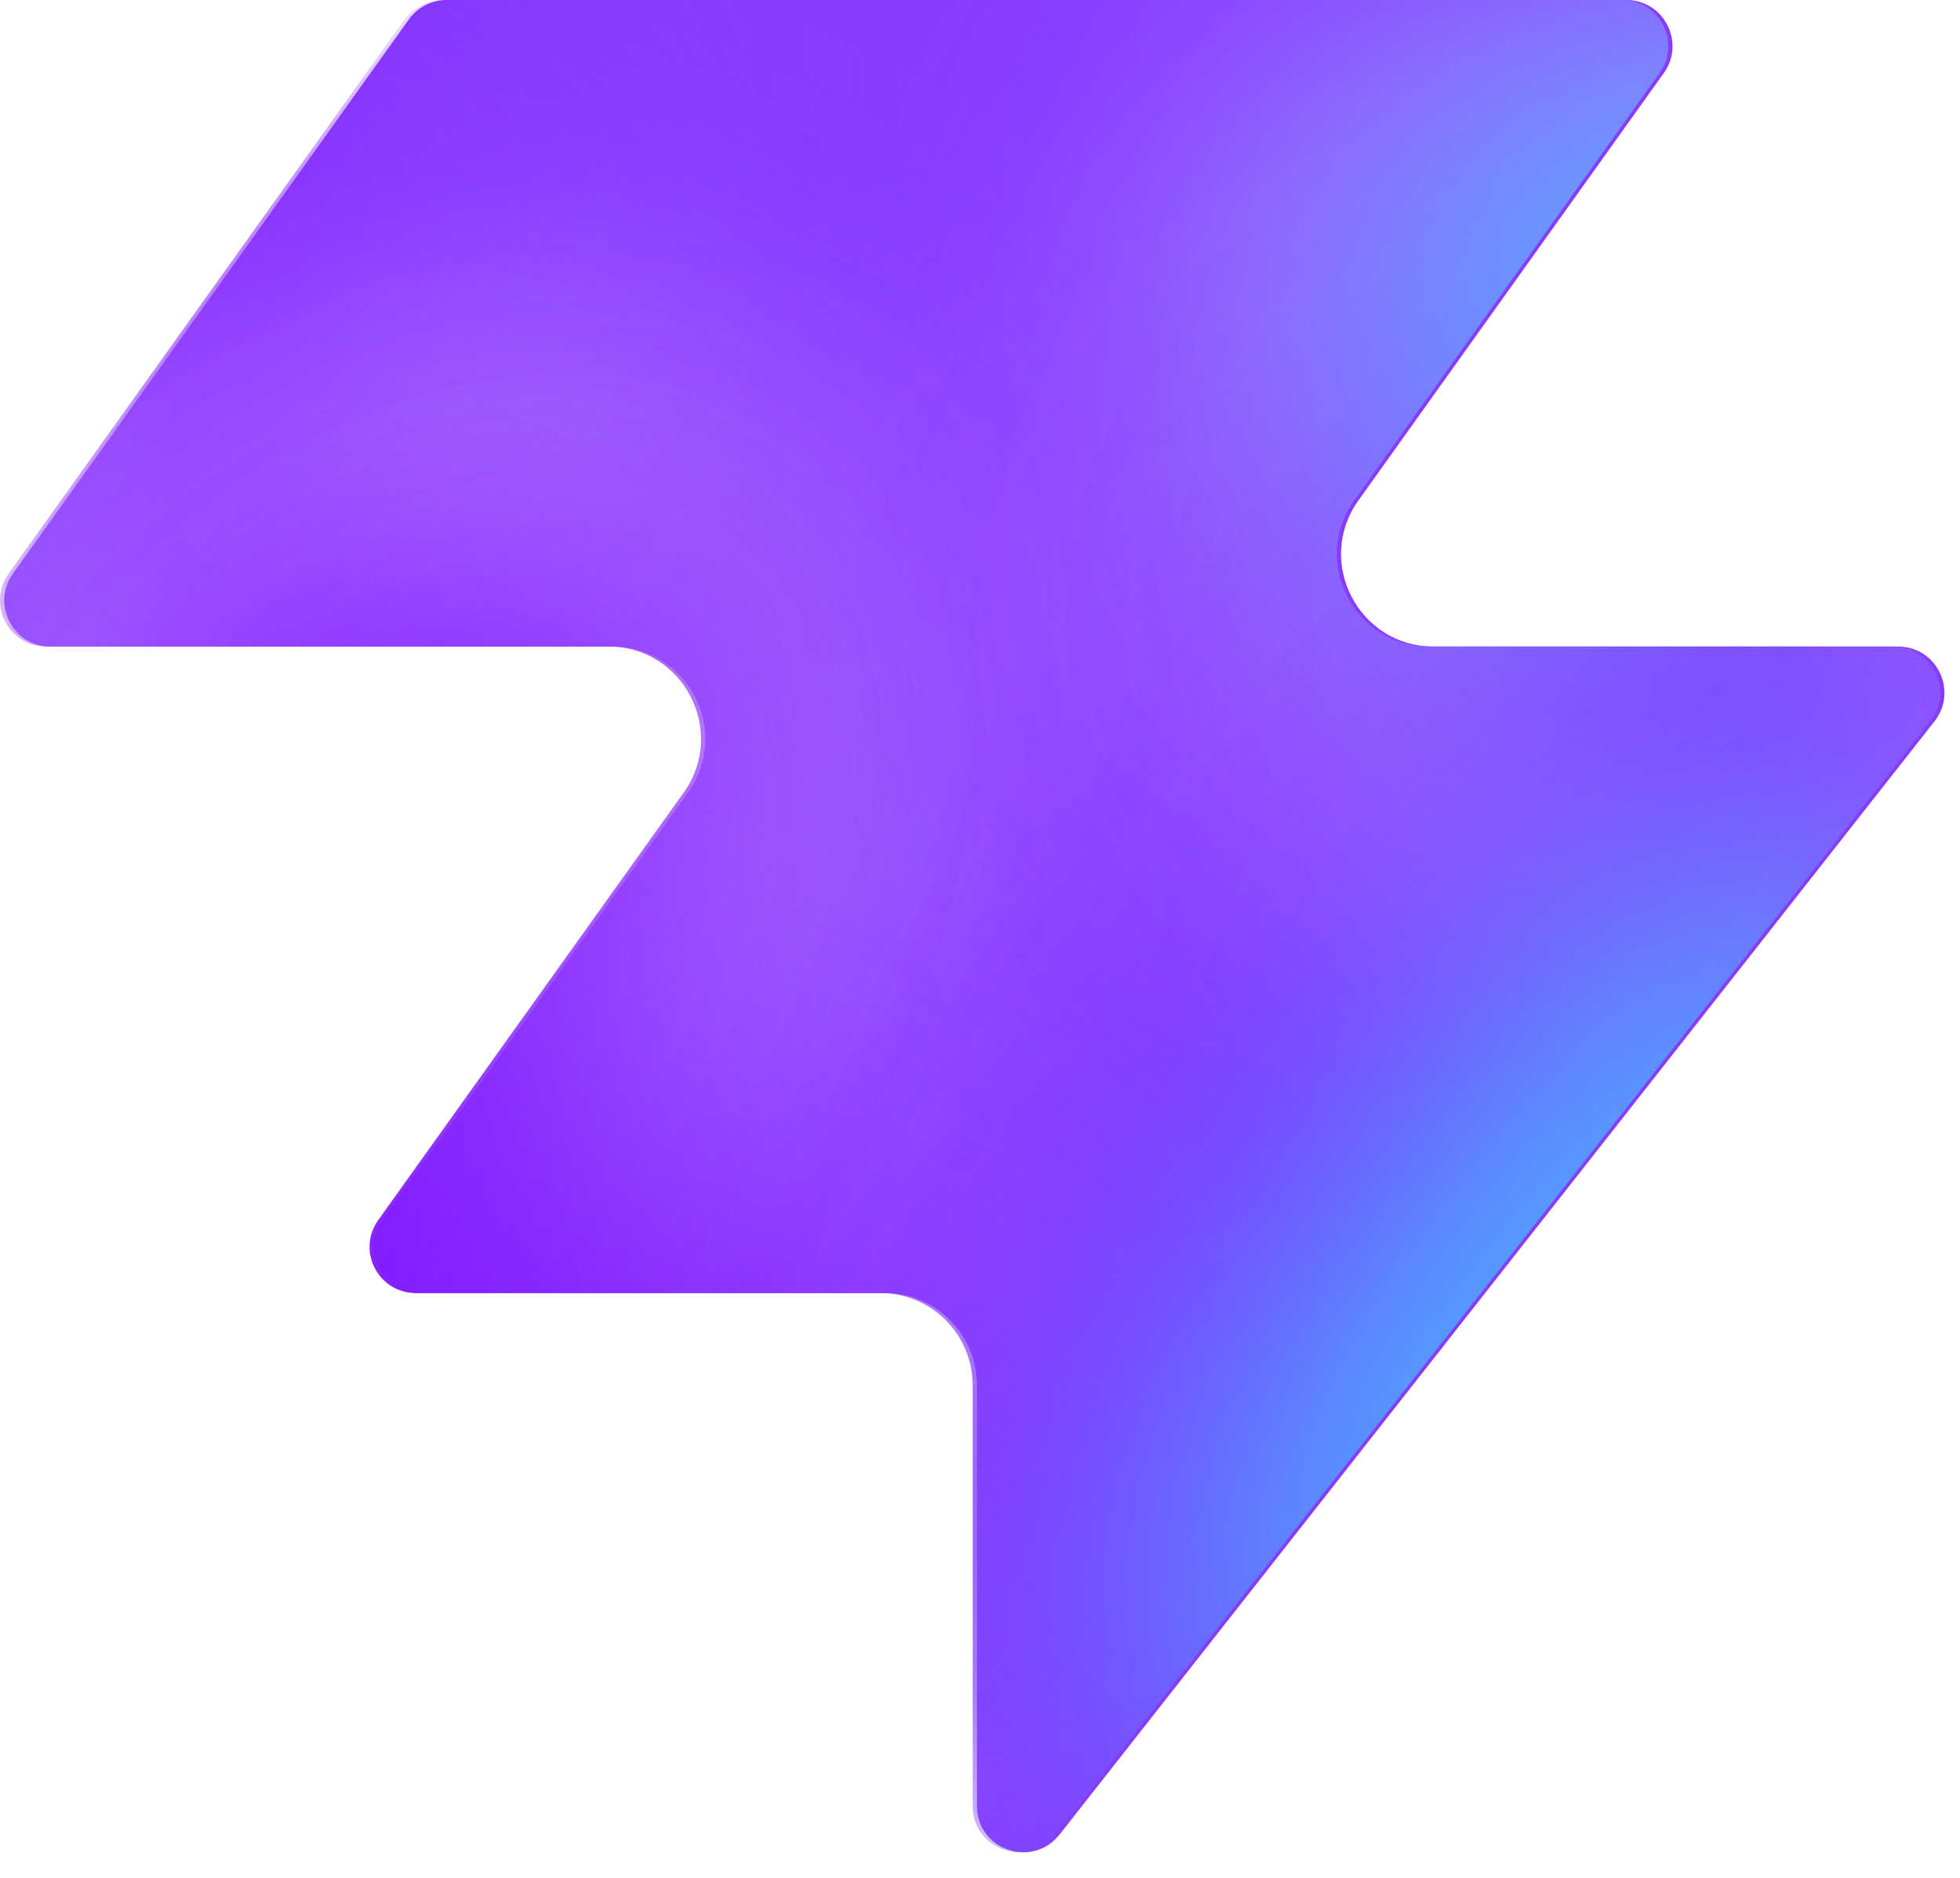
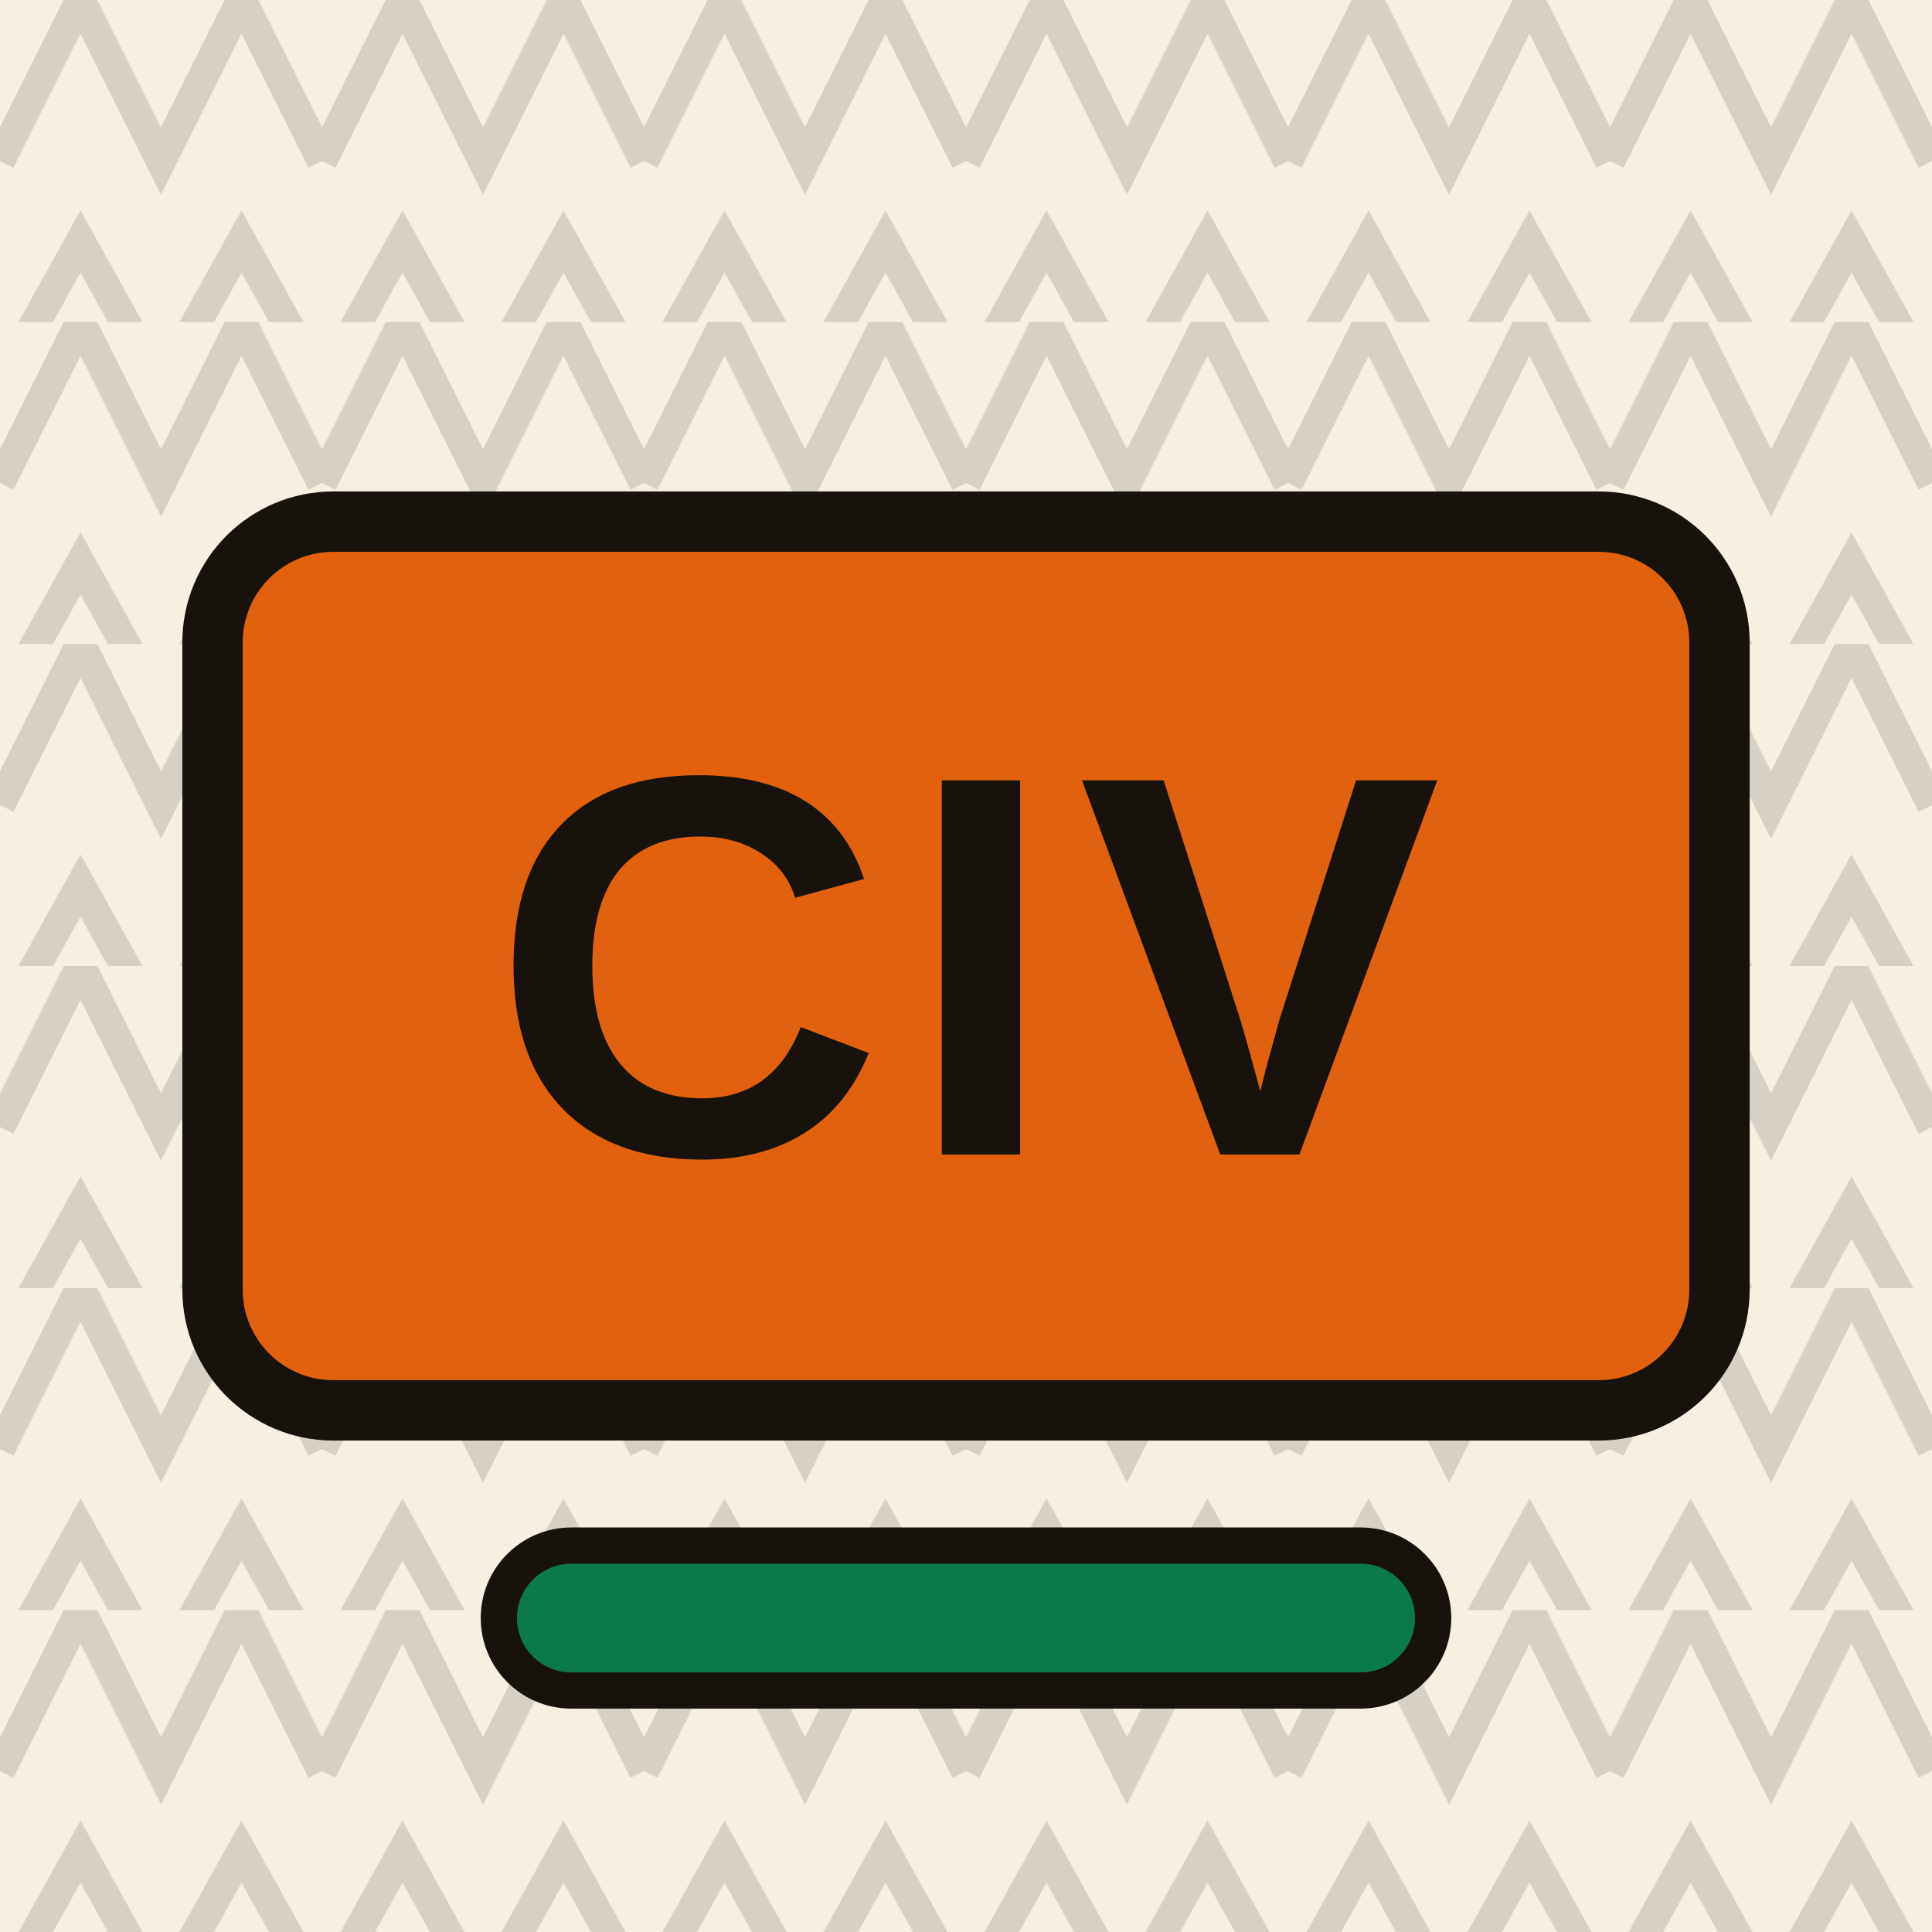
- <svg xmlns="http://www.w3.org/2000/svg" width="48" height="46" fill="none" viewBox="0 0 48 46">
-   <path fill="#863bff" d="M25.946 44.938c-.664.845-2.021.375-2.021-.698V33.937a2.26 2.26 0 0 0-2.262-2.262H10.287c-.92 0-1.456-1.04-.92-1.788l7.48-10.471c1.07-1.497 0-3.578-1.842-3.578H1.237c-.92 0-1.456-1.04-.92-1.788L10.013.474c.214-.297.556-.474.92-.474h28.894c.92 0 1.456 1.04.92 1.788l-7.48 10.471c-1.07 1.498 0 3.579 1.842 3.579h11.377c.943 0 1.473 1.088.89 1.83L25.947 44.94z" style="fill:#863bff;fill:color(display-p3 .525 .23 1);fill-opacity:1" />
-   <mask id="a" width="48" height="46" x="0" y="0" maskUnits="userSpaceOnUse" style="mask-type:alpha">
-     <path fill="#000" d="M25.842 44.938c-.664.844-2.021.375-2.021-.698V33.937a2.26 2.26 0 0 0-2.262-2.262H10.183c-.92 0-1.456-1.04-.92-1.788l7.48-10.471c1.07-1.498 0-3.579-1.842-3.579H1.133c-.92 0-1.456-1.04-.92-1.787L9.91.473c.214-.297.556-.474.92-.474h28.894c.92 0 1.456 1.04.92 1.788l-7.48 10.471c-1.07 1.498 0 3.578 1.842 3.578h11.377c.943 0 1.473 1.088.89 1.832L25.843 44.94z" style="fill:#000;fill-opacity:1" />
-   </mask>
-   <g mask="url(#a)">
-     <g filter="url(#b)">
-       <ellipse cx="5.508" cy="14.704" fill="#ede6ff" rx="5.508" ry="14.704" style="fill:#ede6ff;fill:color(display-p3 .927 .903 1);fill-opacity:1" transform="matrix(.00324 1 1 -.00324 -4.47 31.516)" />
-     </g>
-     <g filter="url(#c)">
-       <ellipse cx="10.399" cy="29.851" fill="#ede6ff" rx="10.399" ry="29.851" style="fill:#ede6ff;fill:color(display-p3 .927 .903 1);fill-opacity:1" transform="matrix(.00324 1 1 -.00324 -39.328 7.883)" />
-     </g>
-     <g filter="url(#d)">
-       <ellipse cx="5.508" cy="30.487" fill="#7e14ff" rx="5.508" ry="30.487" style="fill:#7e14ff;fill:color(display-p3 .492 .077 1);fill-opacity:1" transform="rotate(89.814 -25.913 -14.639)scale(1 -1)" />
-     </g>
-     <g filter="url(#e)">
-       <ellipse cx="5.508" cy="30.599" fill="#7e14ff" rx="5.508" ry="30.599" style="fill:#7e14ff;fill:color(display-p3 .492 .077 1);fill-opacity:1" transform="rotate(89.814 -32.644 -3.334)scale(1 -1)" />
-     </g>
-     <g filter="url(#f)">
-       <ellipse cx="5.508" cy="30.599" fill="#7e14ff" rx="5.508" ry="30.599" style="fill:#7e14ff;fill:color(display-p3 .492 .077 1);fill-opacity:1" transform="matrix(.00324 1 1 -.00324 -34.34 30.47)" />
-     </g>
-     <g filter="url(#g)">
-       <ellipse cx="14.072" cy="22.078" fill="#ede6ff" rx="14.072" ry="22.078" style="fill:#ede6ff;fill:color(display-p3 .927 .903 1);fill-opacity:1" transform="rotate(93.35 24.506 48.493)scale(-1 1)" />
-     </g>
-     <g filter="url(#h)">
-       <ellipse cx="3.47" cy="21.501" fill="#7e14ff" rx="3.47" ry="21.501" style="fill:#7e14ff;fill:color(display-p3 .492 .077 1);fill-opacity:1" transform="rotate(89.009 28.708 47.59)scale(-1 1)" />
-     </g>
-     <g filter="url(#i)">
-       <ellipse cx="3.47" cy="21.501" fill="#7e14ff" rx="3.47" ry="21.501" style="fill:#7e14ff;fill:color(display-p3 .492 .077 1);fill-opacity:1" transform="rotate(89.009 28.708 47.59)scale(-1 1)" />
-     </g>
-     <g filter="url(#j)">
-       <ellipse cx=".387" cy="8.972" fill="#7e14ff" rx="4.407" ry="29.108" style="fill:#7e14ff;fill:color(display-p3 .492 .077 1);fill-opacity:1" transform="rotate(39.51 .387 8.972)" />
-     </g>
-     <g filter="url(#k)">
-       <ellipse cx="47.523" cy="-6.092" fill="#7e14ff" rx="4.407" ry="29.108" style="fill:#7e14ff;fill:color(display-p3 .492 .077 1);fill-opacity:1" transform="rotate(37.892 47.523 -6.092)" />
-     </g>
-     <g filter="url(#l)">
-       <ellipse cx="41.412" cy="6.333" fill="#47bfff" rx="5.971" ry="9.665" style="fill:#47bfff;fill:color(display-p3 .28 .748 1);fill-opacity:1" transform="rotate(37.892 41.412 6.333)" />
-     </g>
-     <g filter="url(#m)">
-       <ellipse cx="-1.879" cy="38.332" fill="#7e14ff" rx="4.407" ry="29.108" style="fill:#7e14ff;fill:color(display-p3 .492 .077 1);fill-opacity:1" transform="rotate(37.892 -1.88 38.332)" />
-     </g>
-     <g filter="url(#n)">
-       <ellipse cx="-1.879" cy="38.332" fill="#7e14ff" rx="4.407" ry="29.108" style="fill:#7e14ff;fill:color(display-p3 .492 .077 1);fill-opacity:1" transform="rotate(37.892 -1.88 38.332)" />
-     </g>
-     <g filter="url(#o)">
-       <ellipse cx="35.651" cy="29.907" fill="#7e14ff" rx="4.407" ry="29.108" style="fill:#7e14ff;fill:color(display-p3 .492 .077 1);fill-opacity:1" transform="rotate(37.892 35.651 29.907)" />
-     </g>
-     <g filter="url(#p)">
-       <ellipse cx="38.418" cy="32.4" fill="#47bfff" rx="5.971" ry="15.297" style="fill:#47bfff;fill:color(display-p3 .28 .748 1);fill-opacity:1" transform="rotate(37.892 38.418 32.4)" />
-     </g>
-   </g>
+ <svg xmlns="http://www.w3.org/2000/svg" width="64" height="64" viewBox="0 0 64 64">
  <defs>
-     <filter id="b" width="60.045" height="41.654" x="-19.77" y="16.149" color-interpolation-filters="sRGB" filterUnits="userSpaceOnUse">
-       <feFlood flood-opacity="0" result="BackgroundImageFix" />
-       <feBlend in="SourceGraphic" in2="BackgroundImageFix" result="shape" />
-       <feGaussianBlur result="effect1_foregroundBlur_2002_17158" stdDeviation="7.659" />
-     </filter>
-     <filter id="c" width="90.34" height="51.437" x="-54.613" y="-7.533" color-interpolation-filters="sRGB" filterUnits="userSpaceOnUse">
-       <feFlood flood-opacity="0" result="BackgroundImageFix" />
-       <feBlend in="SourceGraphic" in2="BackgroundImageFix" result="shape" />
-       <feGaussianBlur result="effect1_foregroundBlur_2002_17158" stdDeviation="7.659" />
-     </filter>
-     <filter id="d" width="79.355" height="29.4" x="-49.64" y="2.03" color-interpolation-filters="sRGB" filterUnits="userSpaceOnUse">
-       <feFlood flood-opacity="0" result="BackgroundImageFix" />
-       <feBlend in="SourceGraphic" in2="BackgroundImageFix" result="shape" />
-       <feGaussianBlur result="effect1_foregroundBlur_2002_17158" stdDeviation="4.596" />
-     </filter>
-     <filter id="e" width="79.579" height="29.4" x="-45.045" y="20.029" color-interpolation-filters="sRGB" filterUnits="userSpaceOnUse">
-       <feFlood flood-opacity="0" result="BackgroundImageFix" />
-       <feBlend in="SourceGraphic" in2="BackgroundImageFix" result="shape" />
-       <feGaussianBlur result="effect1_foregroundBlur_2002_17158" stdDeviation="4.596" />
-     </filter>
-     <filter id="f" width="79.579" height="29.4" x="-43.513" y="21.178" color-interpolation-filters="sRGB" filterUnits="userSpaceOnUse">
-       <feFlood flood-opacity="0" result="BackgroundImageFix" />
-       <feBlend in="SourceGraphic" in2="BackgroundImageFix" result="shape" />
-       <feGaussianBlur result="effect1_foregroundBlur_2002_17158" stdDeviation="4.596" />
-     </filter>
-     <filter id="g" width="74.749" height="58.852" x="15.756" y="-17.901" color-interpolation-filters="sRGB" filterUnits="userSpaceOnUse">
-       <feFlood flood-opacity="0" result="BackgroundImageFix" />
-       <feBlend in="SourceGraphic" in2="BackgroundImageFix" result="shape" />
-       <feGaussianBlur result="effect1_foregroundBlur_2002_17158" stdDeviation="7.659" />
-     </filter>
-     <filter id="h" width="61.377" height="25.362" x="23.548" y="2.284" color-interpolation-filters="sRGB" filterUnits="userSpaceOnUse">
-       <feFlood flood-opacity="0" result="BackgroundImageFix" />
-       <feBlend in="SourceGraphic" in2="BackgroundImageFix" result="shape" />
-       <feGaussianBlur result="effect1_foregroundBlur_2002_17158" stdDeviation="4.596" />
-     </filter>
-     <filter id="i" width="61.377" height="25.362" x="23.548" y="2.284" color-interpolation-filters="sRGB" filterUnits="userSpaceOnUse">
-       <feFlood flood-opacity="0" result="BackgroundImageFix" />
-       <feBlend in="SourceGraphic" in2="BackgroundImageFix" result="shape" />
-       <feGaussianBlur result="effect1_foregroundBlur_2002_17158" stdDeviation="4.596" />
-     </filter>
-     <filter id="j" width="56.045" height="63.649" x="-27.636" y="-22.853" color-interpolation-filters="sRGB" filterUnits="userSpaceOnUse">
-       <feFlood flood-opacity="0" result="BackgroundImageFix" />
-       <feBlend in="SourceGraphic" in2="BackgroundImageFix" result="shape" />
-       <feGaussianBlur result="effect1_foregroundBlur_2002_17158" stdDeviation="4.596" />
-     </filter>
-     <filter id="k" width="54.814" height="64.646" x="20.116" y="-38.415" color-interpolation-filters="sRGB" filterUnits="userSpaceOnUse">
-       <feFlood flood-opacity="0" result="BackgroundImageFix" />
-       <feBlend in="SourceGraphic" in2="BackgroundImageFix" result="shape" />
-       <feGaussianBlur result="effect1_foregroundBlur_2002_17158" stdDeviation="4.596" />
-     </filter>
-     <filter id="l" width="33.541" height="35.313" x="24.641" y="-11.323" color-interpolation-filters="sRGB" filterUnits="userSpaceOnUse">
-       <feFlood flood-opacity="0" result="BackgroundImageFix" />
-       <feBlend in="SourceGraphic" in2="BackgroundImageFix" result="shape" />
-       <feGaussianBlur result="effect1_foregroundBlur_2002_17158" stdDeviation="4.596" />
-     </filter>
-     <filter id="m" width="54.814" height="64.646" x="-29.286" y="6.009" color-interpolation-filters="sRGB" filterUnits="userSpaceOnUse">
-       <feFlood flood-opacity="0" result="BackgroundImageFix" />
-       <feBlend in="SourceGraphic" in2="BackgroundImageFix" result="shape" />
-       <feGaussianBlur result="effect1_foregroundBlur_2002_17158" stdDeviation="4.596" />
-     </filter>
-     <filter id="n" width="54.814" height="64.646" x="-29.286" y="6.009" color-interpolation-filters="sRGB" filterUnits="userSpaceOnUse">
-       <feFlood flood-opacity="0" result="BackgroundImageFix" />
-       <feBlend in="SourceGraphic" in2="BackgroundImageFix" result="shape" />
-       <feGaussianBlur result="effect1_foregroundBlur_2002_17158" stdDeviation="4.596" />
-     </filter>
-     <filter id="o" width="54.814" height="64.646" x="8.244" y="-2.416" color-interpolation-filters="sRGB" filterUnits="userSpaceOnUse">
-       <feFlood flood-opacity="0" result="BackgroundImageFix" />
-       <feBlend in="SourceGraphic" in2="BackgroundImageFix" result="shape" />
-       <feGaussianBlur result="effect1_foregroundBlur_2002_17158" stdDeviation="4.596" />
-     </filter>
-     <filter id="p" width="39.409" height="43.623" x="18.713" y="10.588" color-interpolation-filters="sRGB" filterUnits="userSpaceOnUse">
-       <feFlood flood-opacity="0" result="BackgroundImageFix" />
-       <feBlend in="SourceGraphic" in2="BackgroundImageFix" result="shape" />
-       <feGaussianBlur result="effect1_foregroundBlur_2002_17158" stdDeviation="4.596" />
-     </filter>
+     <pattern id="pagne" width="10.667" height="10.667" patternUnits="userSpaceOnUse">
+       <g fill="none" stroke="#17120C" stroke-opacity="0.14" stroke-width="1">
+         <path d="M0 5.333 L2.667 0 L5.333 5.333 L8 0 L10.667 5.333" />
+         <path d="M0 12.8 L2.667 8 L5.333 12.8 L8 8 L10.667 12.8" />
+       </g>
+     </pattern>
  </defs>
+   <rect width="64" height="64" fill="#F6EFE2" />
+   <rect width="64" height="64" fill="url(#pagne)" />
+   <rect x="7.04" y="17.28" width="49.92" height="29.44" rx="4" fill="#E2610E" stroke="#17120C" stroke-width="2" />
+   <text x="32" y="32" fill="#17120C" font-family="Arial Black, Arial Bold, Arial, Helvetica, sans-serif" font-weight="900" font-size="18" letter-spacing="0.72" text-anchor="middle" dominant-baseline="central">CIV</text>
+   <rect x="16.525" y="51.2" width="30.95" height="4.8" rx="2.4" fill="#0B7A4B" stroke="#17120C" stroke-width="1.2" />
</svg>
